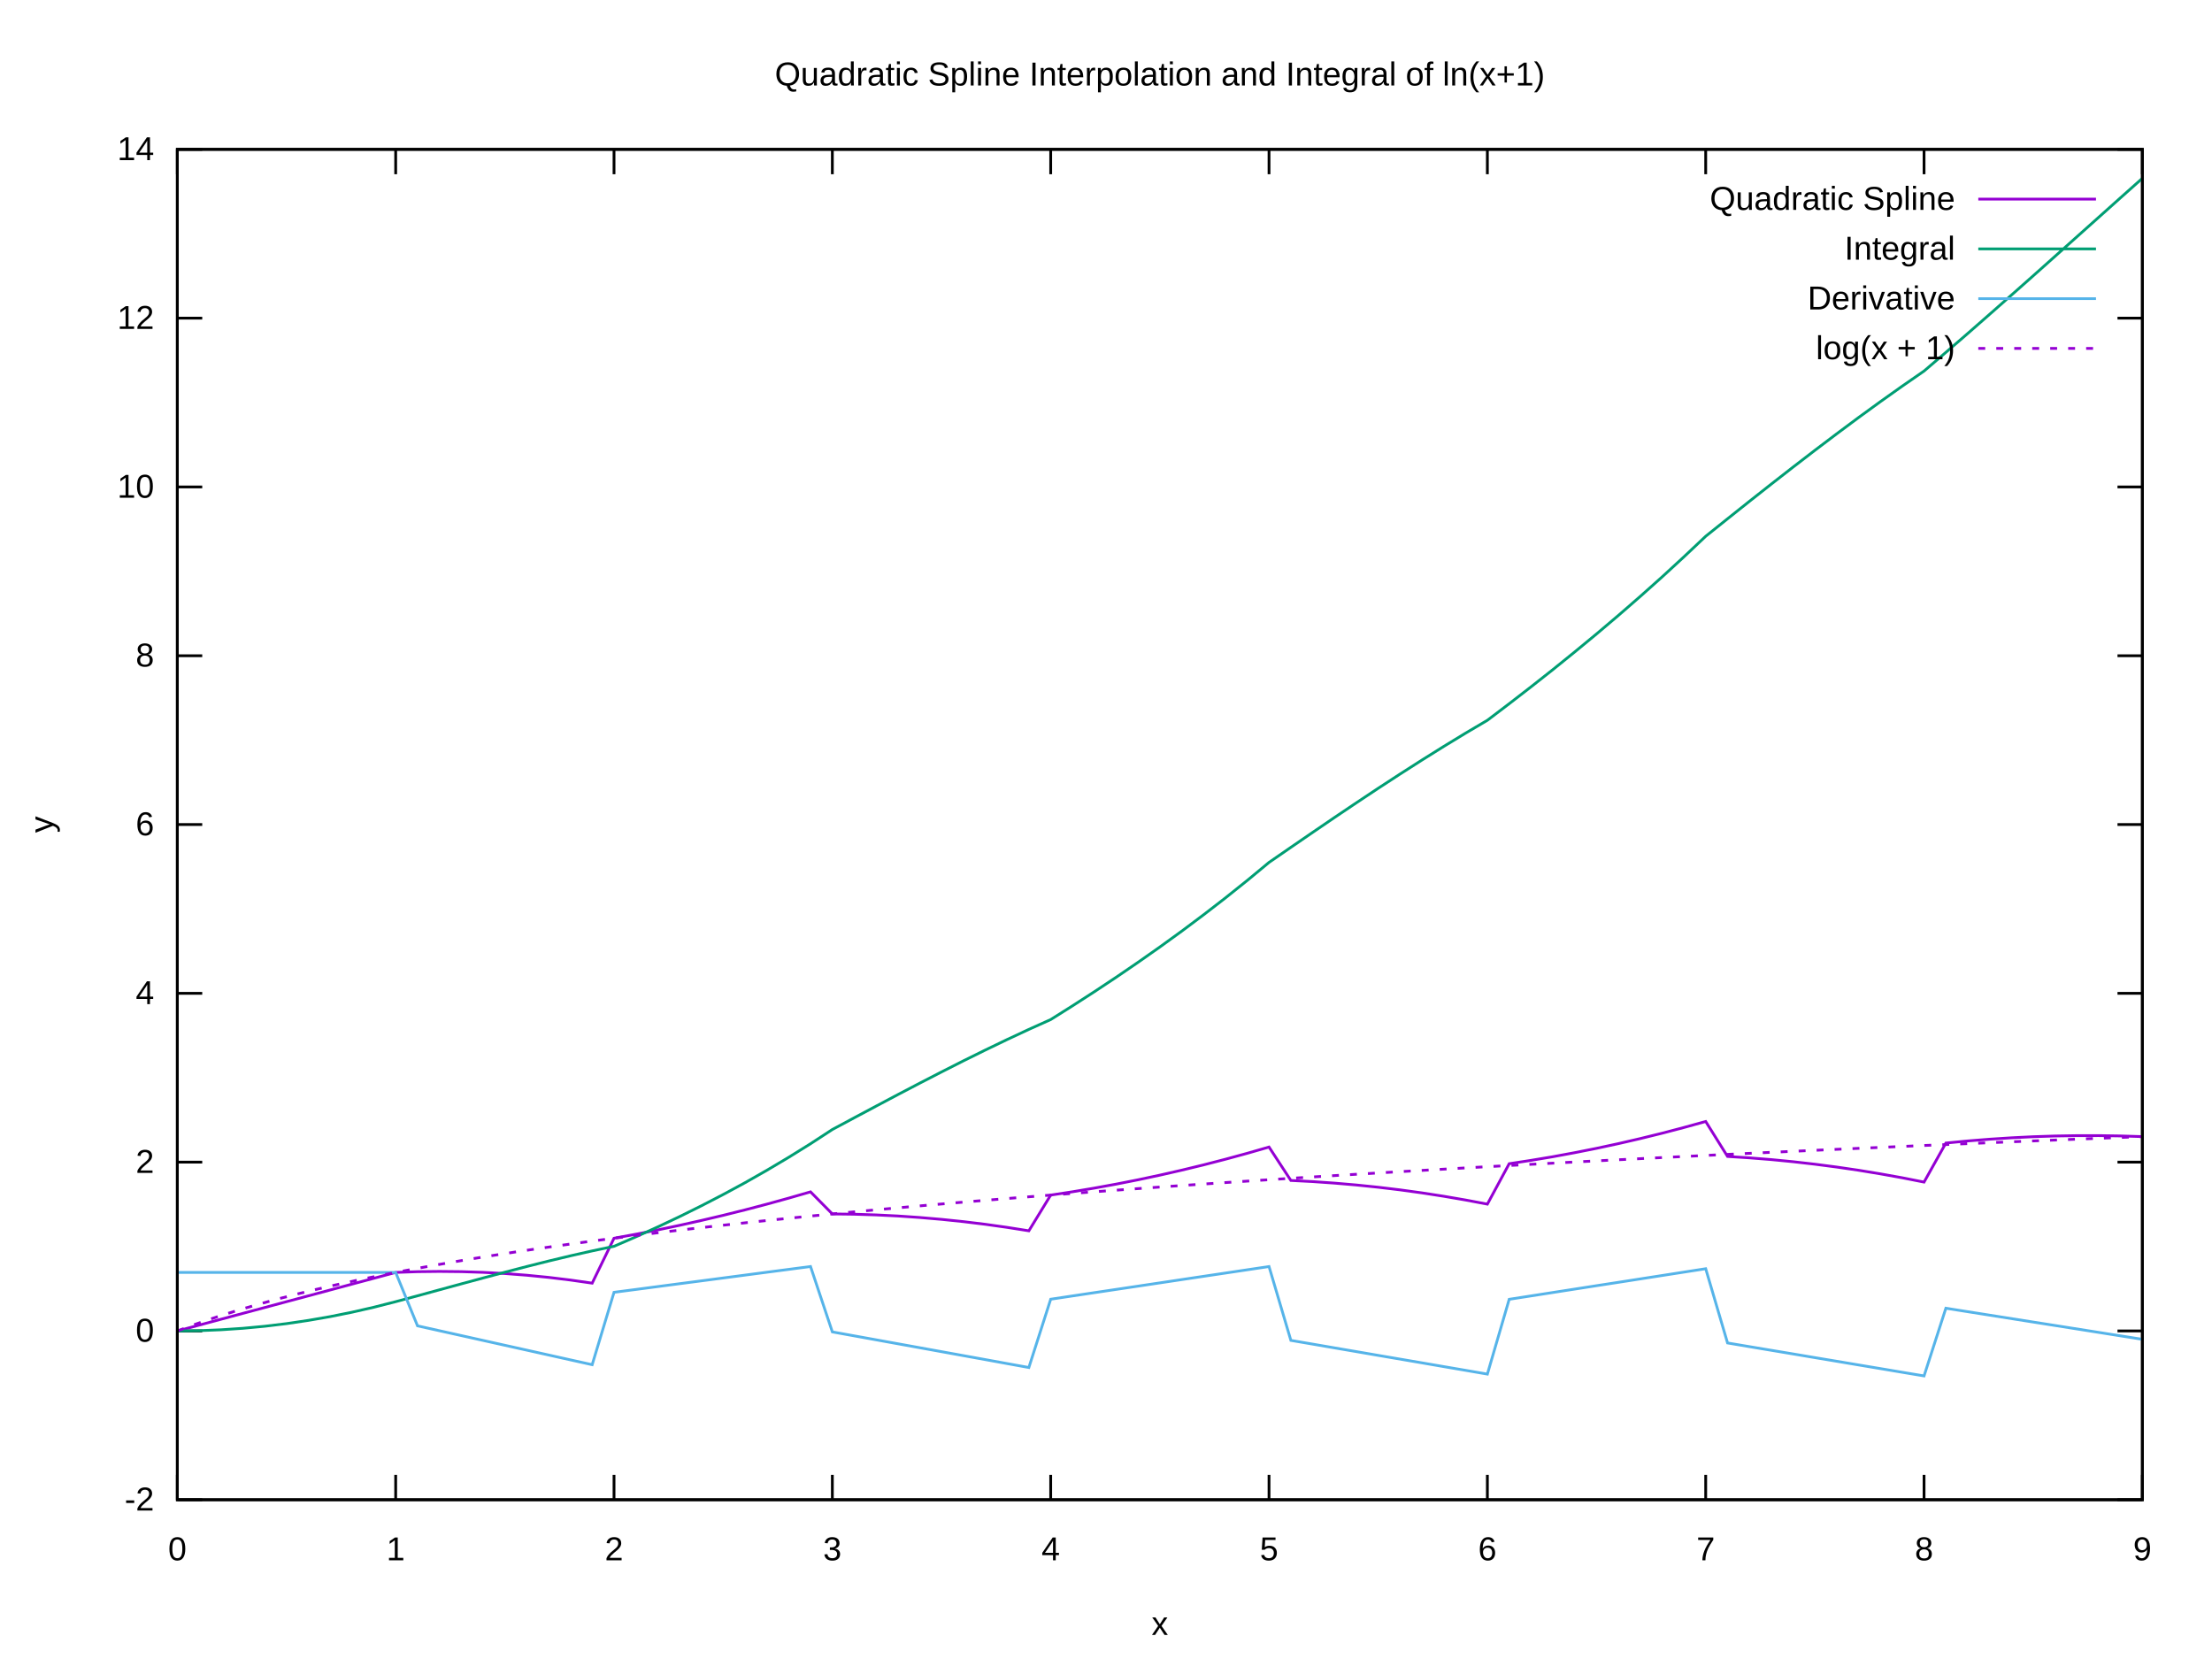
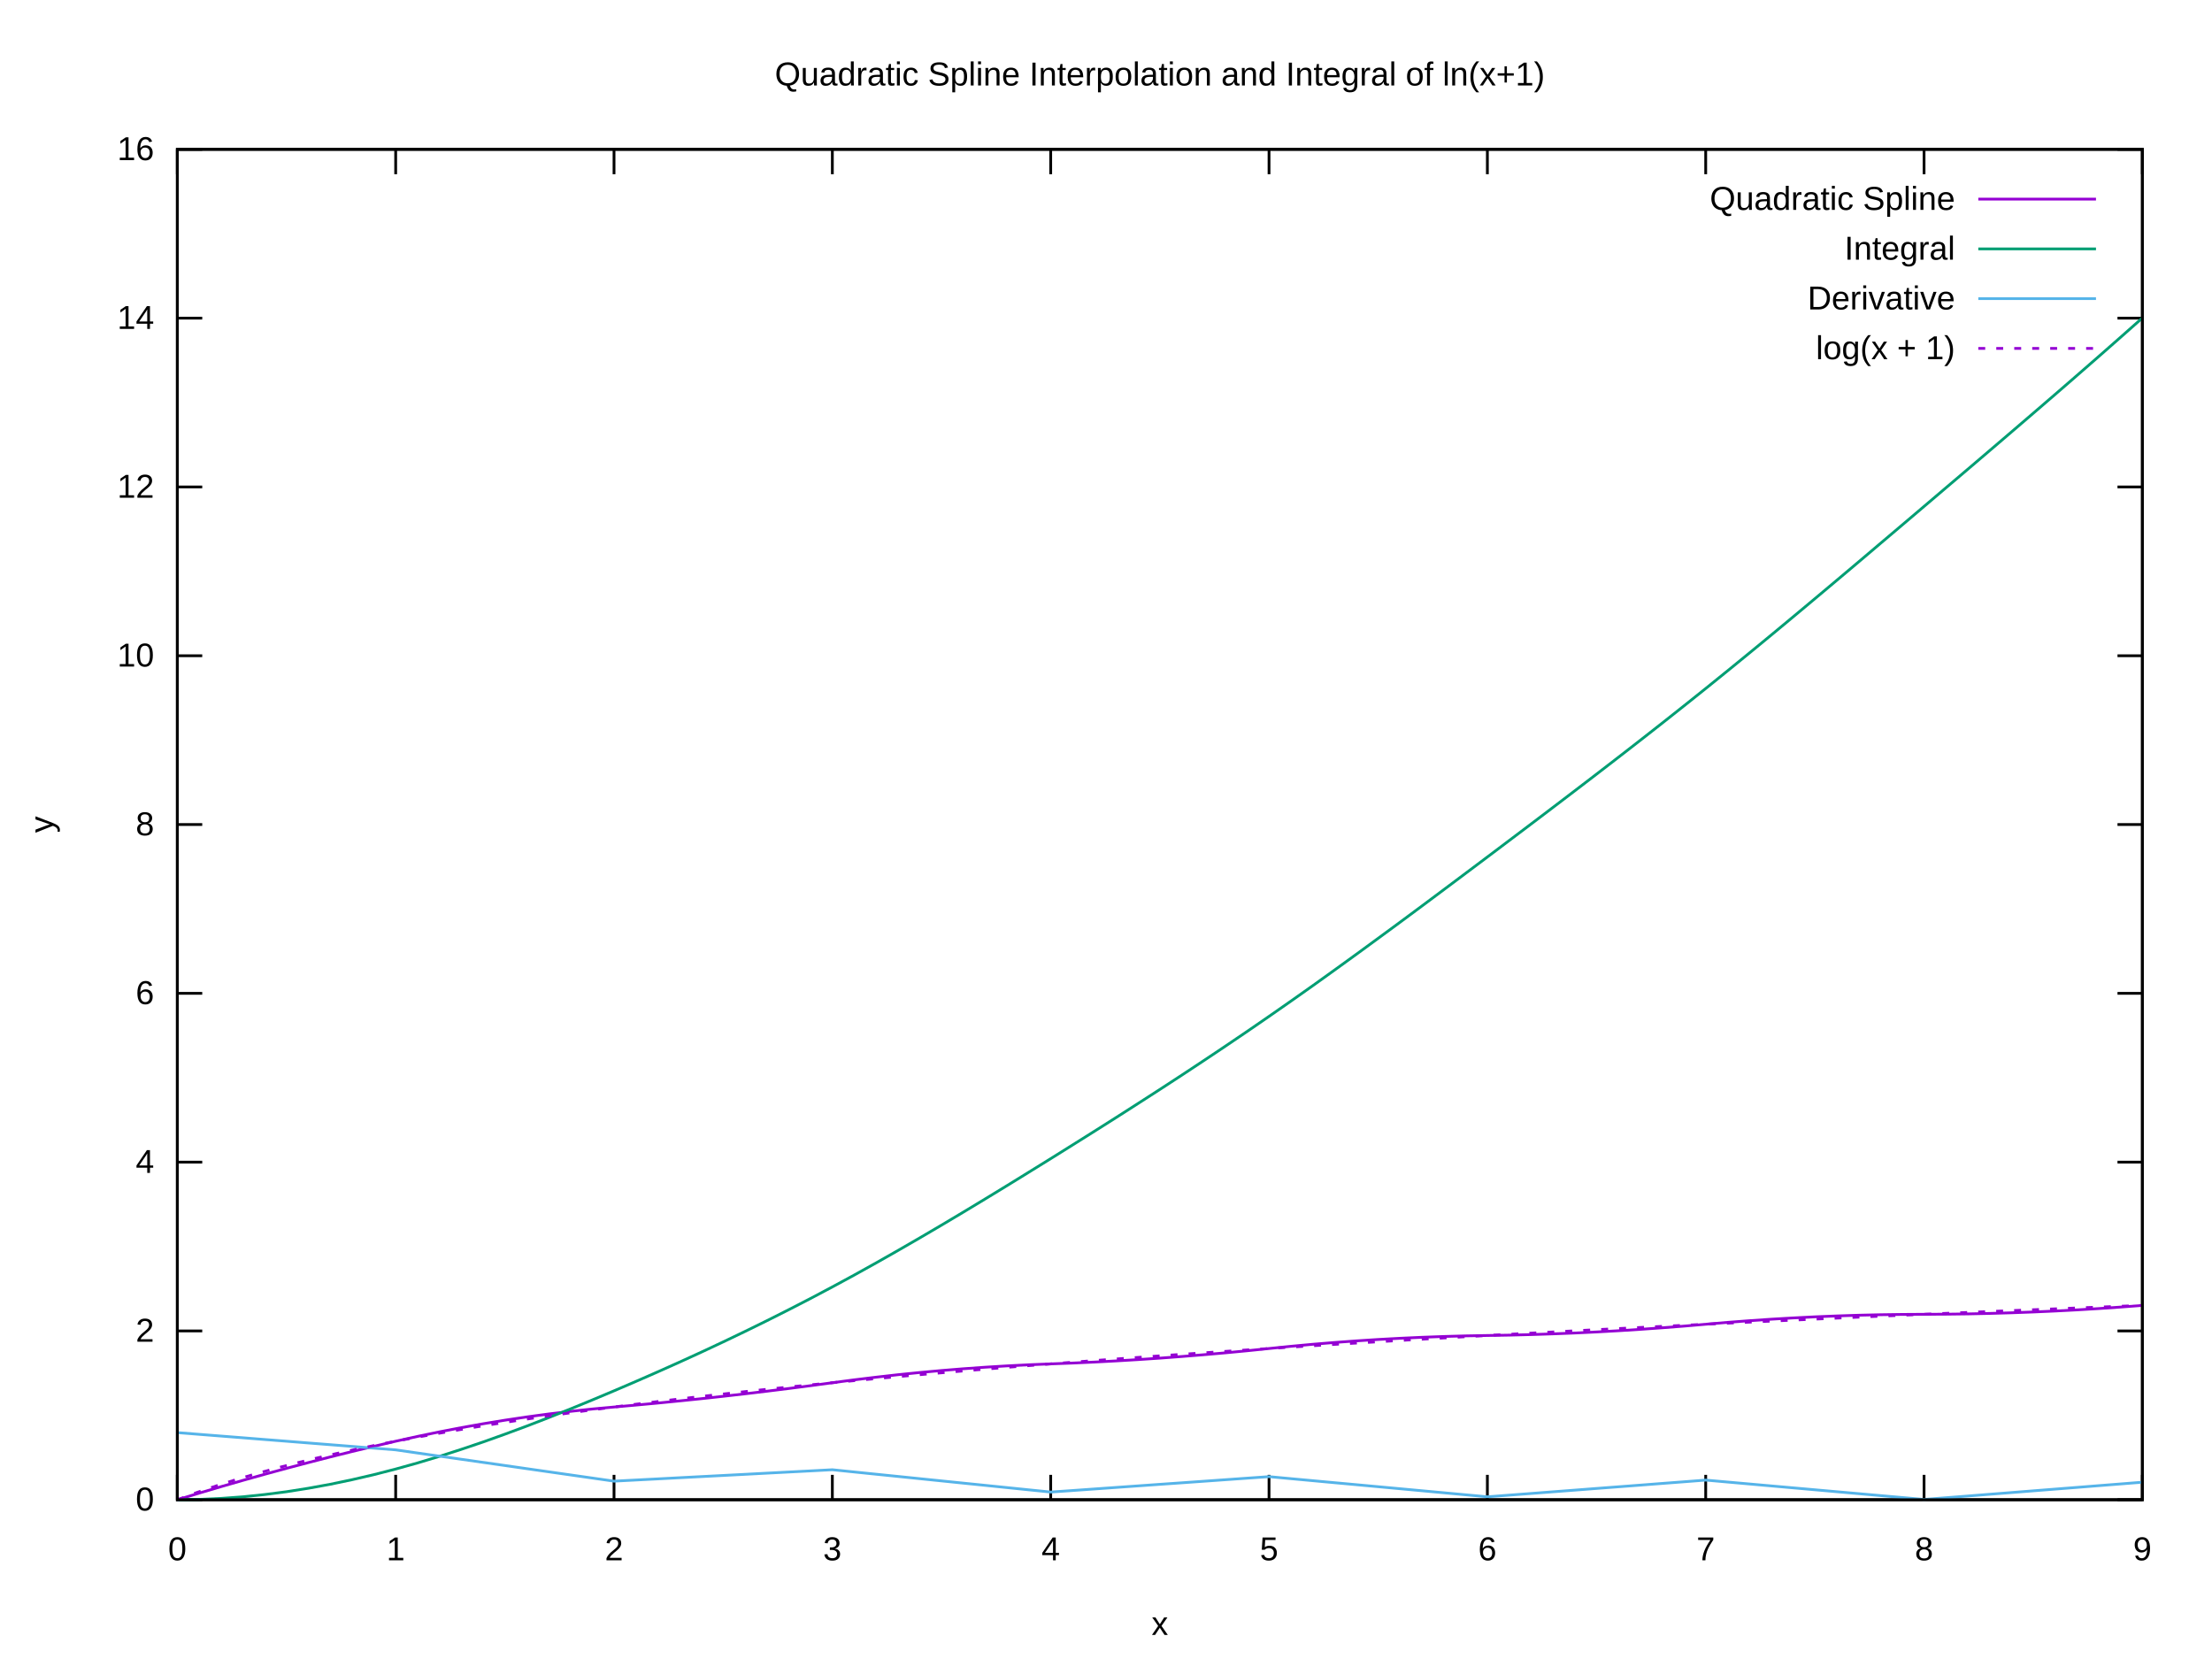
<svg xmlns="http://www.w3.org/2000/svg" xmlns:xlink="http://www.w3.org/1999/xlink" width="800" height="600" viewBox="0 0 800 600">
  <g id="gnuplot_canvas">
    <rect x="0" y="0" width="800" height="600" fill="#ffffff" />
    <defs>
      <circle id="gpDot" r="0.5" stroke-width="0.5" stroke="currentColor" />
      <path id="gpPt0" stroke-width="0.222" stroke="currentColor" d="M-1,0 h2 M0,-1 v2" />
      <path id="gpPt1" stroke-width="0.222" stroke="currentColor" d="M-1,-1 L1,1 M1,-1 L-1,1" />
      <path id="gpPt2" stroke-width="0.222" stroke="currentColor" d="M-1,0 L1,0 M0,-1 L0,1 M-1,-1 L1,1 M-1,1 L1,-1" />
      <rect id="gpPt3" stroke-width="0.222" stroke="currentColor" x="-1" y="-1" width="2" height="2" />
      <rect id="gpPt4" stroke-width="0.222" stroke="currentColor" fill="currentColor" x="-1" y="-1" width="2" height="2" />
      <circle id="gpPt5" stroke-width="0.222" stroke="currentColor" cx="0" cy="0" r="1" />
      <use xlink:href="#gpPt5" id="gpPt6" fill="currentColor" stroke="none" />
      <path id="gpPt7" stroke-width="0.222" stroke="currentColor" d="M0,-1.33 L-1.33,0.67 L1.33,0.67 z" />
      <use xlink:href="#gpPt7" id="gpPt8" fill="currentColor" stroke="none" />
      <use xlink:href="#gpPt7" id="gpPt9" stroke="currentColor" transform="rotate(180)" />
      <use xlink:href="#gpPt9" id="gpPt10" fill="currentColor" stroke="none" />
      <use xlink:href="#gpPt3" id="gpPt11" stroke="currentColor" transform="rotate(45)" />
      <use xlink:href="#gpPt11" id="gpPt12" fill="currentColor" stroke="none" />
      <path id="gpPt13" stroke-width="0.222" stroke="currentColor" d="M0,1.330 L1.265,0.411 L0.782,-1.067 L-0.782,-1.076 L-1.265,0.411 z" />
      <use xlink:href="#gpPt13" id="gpPt14" fill="currentColor" stroke="none" />
      <filter id="textbox" filterUnits="objectBoundingBox" x="0" y="0" height="1" width="1">
        <feFlood flood-color="#FFFFFF" flood-opacity="1" result="bgnd" />
        <feComposite in="SourceGraphic" in2="bgnd" operator="atop" />
      </filter>
      <filter id="greybox" filterUnits="objectBoundingBox" x="0" y="0" height="1" width="1">
        <feFlood flood-color="lightgrey" flood-opacity="1" result="grey" />
        <feComposite in="SourceGraphic" in2="grey" operator="atop" />
      </filter>
    </defs>
    <g fill="none" color="#FFFFFF" stroke="currentColor" stroke-width="1.00" stroke-linecap="butt" stroke-linejoin="miter">
</g>
    <g fill="none" color="black" stroke="currentColor" stroke-width="1.00" stroke-linecap="butt" stroke-linejoin="miter">
      <path stroke="black" d="M64.14,542.40 L73.14,542.40 M774.82,542.40 L765.82,542.40  " />
      <g transform="translate(55.75,546.30)" stroke="none" fill="black" font-family="Arial" font-size="12.00" text-anchor="end">
        <text>
-           <tspan font-family="Arial">-2</tspan>
+           <tspan font-family="Arial"> 0</tspan>
        </text>
      </g>
    </g>
    <g fill="none" color="black" stroke="currentColor" stroke-width="1.00" stroke-linecap="butt" stroke-linejoin="miter">
      <path stroke="black" d="M64.14,481.35 L73.14,481.35 M774.82,481.35 L765.82,481.35  " />
      <g transform="translate(55.75,485.25)" stroke="none" fill="black" font-family="Arial" font-size="12.00" text-anchor="end">
        <text>
-           <tspan font-family="Arial"> 0</tspan>
+           <tspan font-family="Arial"> 2</tspan>
        </text>
      </g>
    </g>
    <g fill="none" color="black" stroke="currentColor" stroke-width="1.00" stroke-linecap="butt" stroke-linejoin="miter">
      <path stroke="black" d="M64.14,420.30 L73.14,420.30 M774.82,420.30 L765.82,420.30  " />
      <g transform="translate(55.75,424.20)" stroke="none" fill="black" font-family="Arial" font-size="12.00" text-anchor="end">
        <text>
-           <tspan font-family="Arial"> 2</tspan>
+           <tspan font-family="Arial"> 4</tspan>
        </text>
      </g>
    </g>
    <g fill="none" color="black" stroke="currentColor" stroke-width="1.00" stroke-linecap="butt" stroke-linejoin="miter">
      <path stroke="black" d="M64.14,359.25 L73.14,359.25 M774.82,359.25 L765.82,359.25  " />
      <g transform="translate(55.75,363.15)" stroke="none" fill="black" font-family="Arial" font-size="12.00" text-anchor="end">
        <text>
-           <tspan font-family="Arial"> 4</tspan>
+           <tspan font-family="Arial"> 6</tspan>
        </text>
      </g>
    </g>
    <g fill="none" color="black" stroke="currentColor" stroke-width="1.00" stroke-linecap="butt" stroke-linejoin="miter">
      <path stroke="black" d="M64.14,298.20 L73.14,298.20 M774.82,298.20 L765.82,298.20  " />
      <g transform="translate(55.75,302.10)" stroke="none" fill="black" font-family="Arial" font-size="12.00" text-anchor="end">
        <text>
-           <tspan font-family="Arial"> 6</tspan>
+           <tspan font-family="Arial"> 8</tspan>
        </text>
      </g>
    </g>
    <g fill="none" color="black" stroke="currentColor" stroke-width="1.00" stroke-linecap="butt" stroke-linejoin="miter">
      <path stroke="black" d="M64.14,237.16 L73.14,237.16 M774.82,237.16 L765.82,237.16  " />
      <g transform="translate(55.75,241.06)" stroke="none" fill="black" font-family="Arial" font-size="12.00" text-anchor="end">
        <text>
-           <tspan font-family="Arial"> 8</tspan>
+           <tspan font-family="Arial"> 10</tspan>
        </text>
      </g>
    </g>
    <g fill="none" color="black" stroke="currentColor" stroke-width="1.00" stroke-linecap="butt" stroke-linejoin="miter">
      <path stroke="black" d="M64.14,176.11 L73.14,176.11 M774.82,176.11 L765.82,176.11  " />
      <g transform="translate(55.75,180.01)" stroke="none" fill="black" font-family="Arial" font-size="12.00" text-anchor="end">
        <text>
-           <tspan font-family="Arial"> 10</tspan>
+           <tspan font-family="Arial"> 12</tspan>
        </text>
      </g>
    </g>
    <g fill="none" color="black" stroke="currentColor" stroke-width="1.00" stroke-linecap="butt" stroke-linejoin="miter">
      <path stroke="black" d="M64.14,115.06 L73.14,115.06 M774.82,115.06 L765.82,115.06  " />
      <g transform="translate(55.75,118.96)" stroke="none" fill="black" font-family="Arial" font-size="12.00" text-anchor="end">
        <text>
-           <tspan font-family="Arial"> 12</tspan>
+           <tspan font-family="Arial"> 14</tspan>
        </text>
      </g>
    </g>
    <g fill="none" color="black" stroke="currentColor" stroke-width="1.00" stroke-linecap="butt" stroke-linejoin="miter">
      <path stroke="black" d="M64.14,54.01 L73.14,54.01 M774.82,54.01 L765.82,54.01  " />
      <g transform="translate(55.75,57.91)" stroke="none" fill="black" font-family="Arial" font-size="12.00" text-anchor="end">
        <text>
-           <tspan font-family="Arial"> 14</tspan>
+           <tspan font-family="Arial"> 16</tspan>
        </text>
      </g>
    </g>
    <g fill="none" color="black" stroke="currentColor" stroke-width="1.00" stroke-linecap="butt" stroke-linejoin="miter">
      <path stroke="black" d="M64.14,542.40 L64.14,533.40 M64.14,54.01 L64.14,63.01  " />
      <g transform="translate(64.14,564.30)" stroke="none" fill="black" font-family="Arial" font-size="12.00" text-anchor="middle">
        <text>
          <tspan font-family="Arial"> 0</tspan>
        </text>
      </g>
    </g>
    <g fill="none" color="black" stroke="currentColor" stroke-width="1.00" stroke-linecap="butt" stroke-linejoin="miter">
      <path stroke="black" d="M143.10,542.40 L143.10,533.40 M143.10,54.01 L143.10,63.01  " />
      <g transform="translate(143.10,564.30)" stroke="none" fill="black" font-family="Arial" font-size="12.00" text-anchor="middle">
        <text>
          <tspan font-family="Arial"> 1</tspan>
        </text>
      </g>
    </g>
    <g fill="none" color="black" stroke="currentColor" stroke-width="1.00" stroke-linecap="butt" stroke-linejoin="miter">
      <path stroke="black" d="M222.07,542.40 L222.07,533.40 M222.07,54.01 L222.07,63.01  " />
      <g transform="translate(222.07,564.30)" stroke="none" fill="black" font-family="Arial" font-size="12.00" text-anchor="middle">
        <text>
          <tspan font-family="Arial"> 2</tspan>
        </text>
      </g>
    </g>
    <g fill="none" color="black" stroke="currentColor" stroke-width="1.00" stroke-linecap="butt" stroke-linejoin="miter">
      <path stroke="black" d="M301.03,542.40 L301.03,533.40 M301.03,54.01 L301.03,63.01  " />
      <g transform="translate(301.03,564.30)" stroke="none" fill="black" font-family="Arial" font-size="12.00" text-anchor="middle">
        <text>
          <tspan font-family="Arial"> 3</tspan>
        </text>
      </g>
    </g>
    <g fill="none" color="black" stroke="currentColor" stroke-width="1.00" stroke-linecap="butt" stroke-linejoin="miter">
      <path stroke="black" d="M380.00,542.40 L380.00,533.40 M380.00,54.01 L380.00,63.01  " />
      <g transform="translate(380.00,564.30)" stroke="none" fill="black" font-family="Arial" font-size="12.00" text-anchor="middle">
        <text>
          <tspan font-family="Arial"> 4</tspan>
        </text>
      </g>
    </g>
    <g fill="none" color="black" stroke="currentColor" stroke-width="1.00" stroke-linecap="butt" stroke-linejoin="miter">
      <path stroke="black" d="M458.96,542.40 L458.96,533.40 M458.96,54.01 L458.96,63.01  " />
      <g transform="translate(458.96,564.30)" stroke="none" fill="black" font-family="Arial" font-size="12.00" text-anchor="middle">
        <text>
          <tspan font-family="Arial"> 5</tspan>
        </text>
      </g>
    </g>
    <g fill="none" color="black" stroke="currentColor" stroke-width="1.00" stroke-linecap="butt" stroke-linejoin="miter">
      <path stroke="black" d="M537.93,542.40 L537.93,533.40 M537.93,54.01 L537.93,63.01  " />
      <g transform="translate(537.93,564.30)" stroke="none" fill="black" font-family="Arial" font-size="12.00" text-anchor="middle">
        <text>
          <tspan font-family="Arial"> 6</tspan>
        </text>
      </g>
    </g>
    <g fill="none" color="black" stroke="currentColor" stroke-width="1.00" stroke-linecap="butt" stroke-linejoin="miter">
      <path stroke="black" d="M616.89,542.40 L616.89,533.40 M616.89,54.01 L616.89,63.01  " />
      <g transform="translate(616.89,564.30)" stroke="none" fill="black" font-family="Arial" font-size="12.00" text-anchor="middle">
        <text>
          <tspan font-family="Arial"> 7</tspan>
        </text>
      </g>
    </g>
    <g fill="none" color="black" stroke="currentColor" stroke-width="1.00" stroke-linecap="butt" stroke-linejoin="miter">
      <path stroke="black" d="M695.86,542.40 L695.86,533.40 M695.86,54.01 L695.86,63.01  " />
      <g transform="translate(695.86,564.30)" stroke="none" fill="black" font-family="Arial" font-size="12.00" text-anchor="middle">
        <text>
          <tspan font-family="Arial"> 8</tspan>
        </text>
      </g>
    </g>
    <g fill="none" color="black" stroke="currentColor" stroke-width="1.00" stroke-linecap="butt" stroke-linejoin="miter">
      <path stroke="black" d="M774.82,542.40 L774.82,533.40 M774.82,54.01 L774.82,63.01  " />
      <g transform="translate(774.82,564.30)" stroke="none" fill="black" font-family="Arial" font-size="12.00" text-anchor="middle">
        <text>
          <tspan font-family="Arial"> 9</tspan>
        </text>
      </g>
    </g>
    <g fill="none" color="black" stroke="currentColor" stroke-width="1.00" stroke-linecap="butt" stroke-linejoin="miter">
</g>
    <g fill="none" color="black" stroke="currentColor" stroke-width="1.00" stroke-linecap="butt" stroke-linejoin="miter">
      <path stroke="black" d="M64.14,54.01 L64.14,542.40 L774.82,542.40 L774.82,54.01 L64.14,54.01 Z  " />
    </g>
    <g fill="none" color="black" stroke="currentColor" stroke-width="1.00" stroke-linecap="butt" stroke-linejoin="miter">
</g>
    <g id="gnuplot_plot_1">
      <g fill="none" color="black" stroke="currentColor" stroke-width="1.00" stroke-linecap="butt" stroke-linejoin="miter">
        <g transform="translate(707.09,75.91)" stroke="none" fill="black" font-family="Arial" font-size="12.00" text-anchor="end">
          <text>
            <tspan font-family="Arial">Quadratic Spline</tspan>
          </text>
        </g>
      </g>
      <g fill="none" color="black" stroke="currentColor" stroke-width="1.00" stroke-linecap="butt" stroke-linejoin="miter">
-         <path stroke="rgb(148,   0, 211)" d="M715.48,72.01 L758.04,72.01 M64.14,481.35 L72.04,479.24 L79.93,477.12 L87.83,475.00 L95.73,472.89 L103.62,470.77   L111.52,468.66 L119.42,466.54 L127.31,464.42 L135.21,462.31 L143.10,460.19 L151.00,459.92 L158.90,459.83 L166.79,459.91   L174.69,460.16 L182.59,460.59 L190.48,461.20 L198.38,461.98 L206.28,462.94 L214.17,464.07 L222.07,447.82 L229.97,446.37   L237.86,444.82 L245.76,443.16 L253.65,441.40 L261.55,439.54 L269.45,437.57 L277.34,435.50 L285.24,433.32 L293.14,431.05   L301.03,439.04 L308.93,439.14 L316.83,439.39 L324.72,439.78 L332.62,440.32 L340.52,441.00 L348.41,441.82 L356.31,442.78   L364.20,443.89 L372.10,445.14 L380.00,432.22 L387.89,431.02 L395.79,429.69 L403.69,428.25 L411.58,426.69 L419.48,425.01   L427.38,423.21 L435.27,421.30 L443.17,419.26 L451.07,417.11 L458.96,414.84 L466.86,426.93 L474.76,427.34 L482.65,427.89   L490.55,428.57 L498.44,429.38 L506.34,430.33 L514.24,431.42 L522.13,432.64 L530.03,434.00 L537.93,435.49 L545.82,420.87   L553.72,419.66 L561.62,418.34 L569.51,416.88 L577.41,415.31 L585.31,413.61 L593.20,411.79 L601.10,409.85 L608.99,407.78   L616.89,405.60 L624.79,418.25 L632.68,418.75 L640.58,419.38 L648.48,420.15 L656.37,421.05 L664.27,422.08 L672.17,423.24   L680.06,424.54 L687.96,425.96 L695.86,427.52 L703.75,413.40 L711.65,412.64 L719.54,412.01 L727.44,411.50 L735.34,411.11   L743.23,410.85 L751.13,410.72 L759.03,410.71 L766.92,410.83 L774.82,411.07  " />
+         <path stroke="rgb(148,   0, 211)" d="M715.48,72.01 L758.04,72.01 M64.14,542.40 L72.04,540.00 L79.93,537.67 L87.83,535.40 L95.73,533.19 L103.62,531.04   L111.52,528.96 L119.42,526.93 L127.31,524.97 L135.21,523.08 L143.10,521.24 L151.00,519.50 L158.90,517.86 L166.79,516.34   L174.69,514.93 L182.59,513.64 L190.48,512.46 L198.38,511.39 L206.28,510.44 L214.17,509.59 L222.07,508.87 L229.97,508.17   L237.86,507.44 L245.76,506.66 L253.65,505.85 L261.55,504.99 L269.45,504.09 L277.34,503.15 L285.24,502.17 L293.14,501.15   L301.03,500.08 L308.93,499.04 L316.83,498.08 L324.72,497.19 L332.62,496.39 L340.52,495.67 L348.41,495.03 L356.31,494.47   L364.20,493.99 L372.10,493.59 L380.00,493.27 L387.89,492.97 L395.79,492.61 L403.69,492.19 L411.58,491.72 L419.48,491.19   L427.38,490.60 L435.27,489.96 L443.17,489.27 L451.07,488.52 L458.96,487.71 L466.86,486.91 L474.76,486.18 L482.65,485.53   L490.55,484.95 L498.44,484.44 L506.34,484.01 L514.24,483.65 L522.13,483.36 L530.03,483.14 L537.93,483.00 L545.82,482.87   L553.72,482.67 L561.62,482.41 L569.51,482.10 L577.41,481.72 L585.31,481.28 L593.20,480.78 L601.10,480.22 L608.99,479.61   L616.89,478.93 L624.79,478.25 L632.68,477.65 L640.58,477.11 L648.48,476.65 L656.37,476.25 L664.27,475.93 L672.17,475.67   L680.06,475.49 L687.96,475.38 L695.86,475.33 L703.75,475.29 L711.65,475.19 L719.54,475.02 L727.44,474.79 L735.34,474.50   L743.23,474.15 L751.13,473.74 L759.03,473.26 L766.92,472.72 L774.82,472.12  " />
      </g>
    </g>
    <g id="gnuplot_plot_2">
      <g fill="none" color="black" stroke="currentColor" stroke-width="1.00" stroke-linecap="butt" stroke-linejoin="miter">
        <g transform="translate(707.09,93.91)" stroke="none" fill="black" font-family="Arial" font-size="12.00" text-anchor="end">
          <text>
            <tspan font-family="Arial">Integral</tspan>
          </text>
        </g>
      </g>
      <g fill="none" color="black" stroke="currentColor" stroke-width="1.00" stroke-linecap="butt" stroke-linejoin="miter">
-         <path stroke="rgb(  0, 158, 115)" d="M715.48,90.01 L758.04,90.01 M64.14,481.35 L72.04,481.25 L79.93,480.93 L87.83,480.40 L95.73,479.66 L103.62,478.71   L111.52,477.54 L119.42,476.17 L127.31,474.58 L135.21,472.78 L143.10,470.77 L151.00,468.64 L158.90,466.49 L166.79,464.34   L174.69,462.21 L182.59,460.11 L190.48,458.06 L198.38,456.08 L206.28,454.19 L214.17,452.41 L222.07,450.74 L229.97,447.32   L237.86,443.74 L245.76,440.01 L253.65,436.10 L261.55,432.01 L269.45,427.74 L277.34,423.25 L285.24,418.56 L293.14,413.65   L301.03,408.50 L308.93,404.27 L316.83,400.06 L324.72,395.88 L332.62,391.75 L340.52,387.68 L348.41,383.68 L356.31,379.78   L364.20,375.98 L372.10,372.29 L380.00,368.74 L387.89,363.77 L395.79,358.67 L403.69,353.43 L411.58,348.04 L419.48,342.49   L427.38,336.77 L435.27,330.86 L443.17,324.76 L451.07,318.44 L458.96,311.90 L466.86,306.45 L474.76,301.03 L482.65,295.65   L490.55,290.34 L498.44,285.10 L506.34,279.95 L514.24,274.90 L522.13,269.97 L530.03,265.16 L537.93,260.50 L545.82,254.51   L553.72,248.40 L561.62,242.17 L569.51,235.79 L577.41,229.27 L585.31,222.58 L593.20,215.72 L601.10,208.67 L608.99,201.41   L616.89,193.95 L624.79,187.62 L632.68,181.33 L640.58,175.10 L648.48,168.94 L656.37,162.87 L664.27,156.89 L672.17,151.01   L680.06,145.27 L687.96,139.66 L695.86,134.19 L703.75,127.44 L711.65,120.61 L719.54,113.70 L727.44,106.74 L735.34,99.74   L743.23,92.70 L751.13,85.64 L759.03,78.58 L766.92,71.52 L774.82,64.48  " />
+         <path stroke="rgb(  0, 158, 115)" d="M715.48,90.01 L758.04,90.01 M64.14,542.40 L72.04,542.28 L79.93,541.92 L87.83,541.34 L95.73,540.52 L103.62,539.50   L111.52,538.25 L119.42,536.81 L127.31,535.16 L135.21,533.33 L143.10,531.30 L151.00,529.10 L158.90,526.72 L166.79,524.19   L174.69,521.52 L182.59,518.70 L190.48,515.77 L198.38,512.72 L206.28,509.57 L214.17,506.33 L222.07,503.01 L229.97,499.62   L237.86,496.16 L245.76,492.63 L253.65,489.02 L261.55,485.32 L269.45,481.53 L277.34,477.66 L285.24,473.68 L293.14,469.61   L301.03,465.43 L308.93,461.15 L316.83,456.76 L324.72,452.28 L332.62,447.72 L340.52,443.08 L348.41,438.38 L356.31,433.61   L364.20,428.80 L372.10,423.93 L380.00,419.04 L387.89,414.11 L395.79,409.15 L403.69,404.15 L411.58,399.10 L419.48,394.01   L427.38,388.86 L435.27,383.65 L443.17,378.37 L451.07,373.02 L458.96,367.59 L466.86,362.08 L474.76,356.50 L482.65,350.84   L490.55,345.12 L498.44,339.35 L506.34,333.54 L514.24,327.68 L522.13,321.79 L530.03,315.87 L537.93,309.94 L545.82,303.99   L553.72,298.03 L561.62,292.04 L569.51,286.03 L577.41,279.98 L585.31,273.89 L593.20,267.76 L601.10,261.57 L608.99,255.32   L616.89,249.01 L624.79,242.62 L632.68,236.18 L640.58,229.68 L648.48,223.12 L656.37,216.53 L664.27,209.90 L672.17,203.24   L680.06,196.55 L687.96,189.86 L695.86,183.15 L703.75,176.44 L711.65,169.73 L719.54,163.00 L727.44,156.25 L735.34,149.47   L743.23,142.67 L751.13,135.82 L759.03,128.93 L766.92,121.99 L774.82,114.99  " />
      </g>
    </g>
    <g id="gnuplot_plot_3">
      <g fill="none" color="black" stroke="currentColor" stroke-width="1.00" stroke-linecap="butt" stroke-linejoin="miter">
        <g transform="translate(707.09,111.91)" stroke="none" fill="black" font-family="Arial" font-size="12.00" text-anchor="end">
          <text>
            <tspan font-family="Arial">Derivative</tspan>
          </text>
        </g>
      </g>
      <g fill="none" color="black" stroke="currentColor" stroke-width="1.00" stroke-linecap="butt" stroke-linejoin="miter">
-         <path stroke="rgb( 86, 180, 233)" d="M715.48,108.01 L758.04,108.01 M64.14,460.19 L72.04,460.19 L79.93,460.19 L87.83,460.19 L95.73,460.19 L103.62,460.19   L111.52,460.19 L119.42,460.19 L127.31,460.19 L135.21,460.19 L143.10,460.19 L151.00,479.51 L158.90,481.27 L166.79,483.02   L174.69,484.78 L182.59,486.54 L190.48,488.29 L198.38,490.05 L206.28,491.81 L214.17,493.56 L222.07,467.38 L229.97,466.35   L237.86,465.31 L245.76,464.27 L253.65,463.24 L261.55,462.20 L269.45,461.16 L277.34,460.12 L285.24,459.09 L293.14,458.05   L301.03,481.70 L308.93,483.13 L316.83,484.56 L324.72,485.99 L332.62,487.42 L340.52,488.85 L348.41,490.28 L356.31,491.71   L364.20,493.15 L372.10,494.58 L380.00,469.88 L387.89,468.69 L395.79,467.51 L403.69,466.33 L411.58,465.15 L419.48,463.97   L427.38,462.78 L435.27,461.60 L443.17,460.42 L451.07,459.24 L458.96,458.06 L466.86,484.77 L474.76,486.12 L482.65,487.48   L490.55,488.83 L498.44,490.19 L506.34,491.54 L514.24,492.89 L522.13,494.25 L530.03,495.60 L537.93,496.96 L545.82,469.91   L553.72,468.68 L561.62,467.45 L569.51,466.22 L577.41,464.99 L585.31,463.77 L593.20,462.54 L601.10,461.31 L608.99,460.08   L616.89,458.85 L624.79,485.70 L632.68,487.03 L640.58,488.35 L648.48,489.67 L656.37,491.00 L664.27,492.32 L672.17,493.65   L680.06,494.97 L687.96,496.30 L695.86,497.62 L703.75,473.14 L711.65,474.39 L719.54,475.64 L727.44,476.89 L735.34,478.14   L743.23,479.38 L751.13,480.63 L759.03,481.88 L766.92,483.13 L774.82,484.38  " />
+         <path stroke="rgb( 86, 180, 233)" d="M715.48,108.01 L758.04,108.01 M64.14,518.12 L72.04,518.75 L79.93,519.37 L87.83,519.99 L95.73,520.62 L103.62,521.24   L111.52,521.87 L119.42,522.49 L127.31,523.11 L135.21,523.74 L143.10,524.36 L151.00,525.50 L158.90,526.63 L166.79,527.76   L174.69,528.89 L182.59,530.02 L190.48,531.16 L198.38,532.29 L206.28,533.42 L214.17,534.55 L222.07,535.68 L229.97,535.27   L237.86,534.86 L245.76,534.44 L253.65,534.03 L261.55,533.62 L269.45,533.21 L277.34,532.79 L285.24,532.38 L293.14,531.97   L301.03,531.55 L308.93,532.36 L316.83,533.17 L324.72,533.97 L332.62,534.78 L340.52,535.59 L348.41,536.40 L356.31,537.20   L364.20,538.01 L372.10,538.82 L380.00,539.62 L387.89,539.07 L395.79,538.51 L403.69,537.95 L411.58,537.39 L419.48,536.83   L427.38,536.28 L435.27,535.72 L443.17,535.16 L451.07,534.60 L458.96,534.05 L466.86,534.78 L474.76,535.51 L482.65,536.24   L490.55,536.96 L498.44,537.69 L506.34,538.42 L514.24,539.15 L522.13,539.88 L530.03,540.61 L537.93,541.34 L545.82,540.74   L553.72,540.14 L561.62,539.53 L569.51,538.93 L577.41,538.32 L585.31,537.72 L593.20,537.12 L601.10,536.51 L608.99,535.91   L616.89,535.30 L624.79,536.00 L632.68,536.70 L640.58,537.40 L648.48,538.10 L656.37,538.80 L664.27,539.50 L672.17,540.20   L680.06,540.90 L687.96,541.60 L695.86,542.30 L703.75,541.68 L711.65,541.06 L719.54,540.43 L727.44,539.81 L735.34,539.18   L743.23,538.56 L751.13,537.94 L759.03,537.31 L766.92,536.69 L774.82,536.06  " />
      </g>
    </g>
    <g id="gnuplot_plot_4">
      <g fill="none" color="black" stroke="currentColor" stroke-width="1.00" stroke-linecap="butt" stroke-linejoin="miter">
        <g transform="translate(707.09,129.91)" stroke="none" fill="black" font-family="Arial" font-size="12.00" text-anchor="end">
          <text>
            <tspan font-family="Arial">log(x + 1)</tspan>
          </text>
        </g>
      </g>
      <g fill="none" color="black" stroke="currentColor" stroke-width="1.00" stroke-linecap="butt" stroke-linejoin="miter">
-         <path stroke="rgb(148,   0, 211)" stroke-dasharray="2.5,4.0" d="M715.48,126.01 L758.04,126.01 M64.14,481.35 L71.32,478.70 L78.50,476.25 L85.68,473.99 L92.85,471.88 L100.03,469.91   L107.21,468.06 L114.39,466.32 L121.57,464.67 L128.75,463.10 L135.93,461.61 L143.10,460.19 L150.28,458.84 L157.46,457.54   L164.64,456.29 L171.82,455.09 L179.00,453.94 L186.18,452.83 L193.35,451.76 L200.53,450.73 L207.71,449.73 L214.89,448.76   L222.07,447.82 L229.25,446.91 L236.43,446.02 L243.60,445.16 L250.78,444.32 L257.96,443.51 L265.14,442.72 L272.32,441.94   L279.50,441.19 L286.68,440.46 L293.85,439.74 L301.03,439.04 L308.21,438.35 L315.39,437.68 L322.57,437.02 L329.75,436.38   L336.93,435.75 L344.10,435.13 L351.28,434.53 L358.46,433.94 L365.64,433.35 L372.82,432.78 L380.00,432.22 L387.18,431.67   L394.35,431.13 L401.53,430.60 L408.71,430.08 L415.89,429.57 L423.07,429.06 L430.25,428.57 L437.43,428.08 L444.61,427.60   L451.78,427.12 L458.96,426.66 L466.14,426.20 L473.32,425.75 L480.50,425.30 L487.68,424.86 L494.86,424.43 L502.03,424.00   L509.21,423.58 L516.39,423.17 L523.57,422.76 L530.75,422.35 L537.93,421.95 L545.11,421.56 L552.28,421.17 L559.46,420.79   L566.64,420.41 L573.82,420.03 L581.00,419.66 L588.18,419.30 L595.36,418.94 L602.53,418.58 L609.71,418.23 L616.89,417.88   L624.07,417.53 L631.25,417.19 L638.43,416.85 L645.61,416.52 L652.78,416.19 L659.96,415.86 L667.14,415.54 L674.32,415.22   L681.50,414.91 L688.68,414.59 L695.86,414.28 L703.03,413.98 L710.21,413.67 L717.39,413.37 L724.57,413.07 L731.75,412.78   L738.93,412.49 L746.11,412.20 L753.28,411.91 L760.46,411.63 L767.64,411.35 L774.82,411.07  " />
+         <path stroke="rgb(148,   0, 211)" stroke-dasharray="2.5,4.0" d="M715.48,126.01 L758.04,126.01 M64.14,542.40 L71.32,539.74 L78.50,537.30 L85.68,535.04 L92.85,532.93 L100.03,530.96   L107.21,529.11 L114.39,527.37 L121.57,525.72 L128.75,524.15 L135.93,522.66 L143.10,521.24 L150.28,519.89 L157.46,518.59   L164.64,517.34 L171.82,516.14 L179.00,514.99 L186.18,513.88 L193.35,512.81 L200.53,511.77 L207.71,510.77 L214.89,509.80   L222.07,508.87 L229.25,507.95 L236.43,507.07 L243.60,506.21 L250.78,505.37 L257.96,504.56 L265.14,503.77 L272.32,502.99   L279.50,502.24 L286.68,501.50 L293.85,500.79 L301.03,500.08 L308.21,499.40 L315.39,498.73 L322.57,498.07 L329.75,497.43   L336.93,496.80 L344.10,496.18 L351.28,495.58 L358.46,494.99 L365.64,494.40 L372.82,493.83 L380.00,493.27 L387.18,492.72   L394.35,492.18 L401.53,491.65 L408.71,491.13 L415.89,490.62 L423.07,490.11 L430.25,489.62 L437.43,489.13 L444.61,488.65   L451.78,488.17 L458.96,487.71 L466.14,487.25 L473.32,486.80 L480.50,486.35 L487.68,485.91 L494.86,485.48 L502.03,485.05   L509.21,484.63 L516.39,484.22 L523.57,483.81 L530.75,483.40 L537.93,483.00 L545.11,482.61 L552.28,482.22 L559.46,481.84   L566.64,481.46 L573.82,481.08 L581.00,480.71 L588.18,480.35 L595.36,479.99 L602.53,479.63 L609.71,479.28 L616.89,478.93   L624.07,478.58 L631.25,478.24 L638.43,477.90 L645.61,477.57 L652.78,477.24 L659.96,476.91 L667.14,476.59 L674.32,476.27   L681.50,475.95 L688.68,475.64 L695.86,475.33 L703.03,475.02 L710.21,474.72 L717.39,474.42 L724.57,474.12 L731.75,473.83   L738.93,473.54 L746.11,473.25 L753.28,472.96 L760.46,472.68 L767.64,472.39 L774.82,472.12  " />
      </g>
    </g>
    <g fill="none" color="#FFFFFF" stroke="rgb(148,   0, 211)" stroke-width="2.00" stroke-linecap="butt" stroke-linejoin="miter">
</g>
    <g fill="none" color="black" stroke="currentColor" stroke-width="2.00" stroke-linecap="butt" stroke-linejoin="miter">
</g>
    <g fill="none" color="black" stroke="black" stroke-width="1.00" stroke-linecap="butt" stroke-linejoin="miter">
</g>
    <g fill="none" color="black" stroke="currentColor" stroke-width="1.00" stroke-linecap="butt" stroke-linejoin="miter">
      <path stroke="black" d="M64.14,54.01 L64.14,542.40 L774.82,542.40 L774.82,54.01 L64.14,54.01 Z  " />
      <g transform="translate(19.18,298.21) rotate(270.00)" stroke="none" fill="black" font-family="Arial" font-size="12.00" text-anchor="middle">
        <text>
          <tspan font-family="Arial">y</tspan>
        </text>
      </g>
    </g>
    <g fill="none" color="black" stroke="currentColor" stroke-width="1.00" stroke-linecap="butt" stroke-linejoin="miter">
      <g transform="translate(419.48,591.30)" stroke="none" fill="black" font-family="Arial" font-size="12.00" text-anchor="middle">
        <text>
          <tspan font-family="Arial">x</tspan>
        </text>
      </g>
    </g>
    <g fill="none" color="black" stroke="currentColor" stroke-width="1.00" stroke-linecap="butt" stroke-linejoin="miter">
</g>
    <g fill="none" color="black" stroke="currentColor" stroke-width="1.00" stroke-linecap="butt" stroke-linejoin="miter">
      <g transform="translate(419.48,30.91)" stroke="none" fill="black" font-family="Arial" font-size="12.00" text-anchor="middle">
        <text>
          <tspan font-family="Arial">Quadratic Spline Interpolation and Integral of ln(x+1)</tspan>
        </text>
      </g>
    </g>
    <g fill="none" color="black" stroke="currentColor" stroke-width="1.00" stroke-linecap="butt" stroke-linejoin="miter">
</g>
  </g>
</svg>
